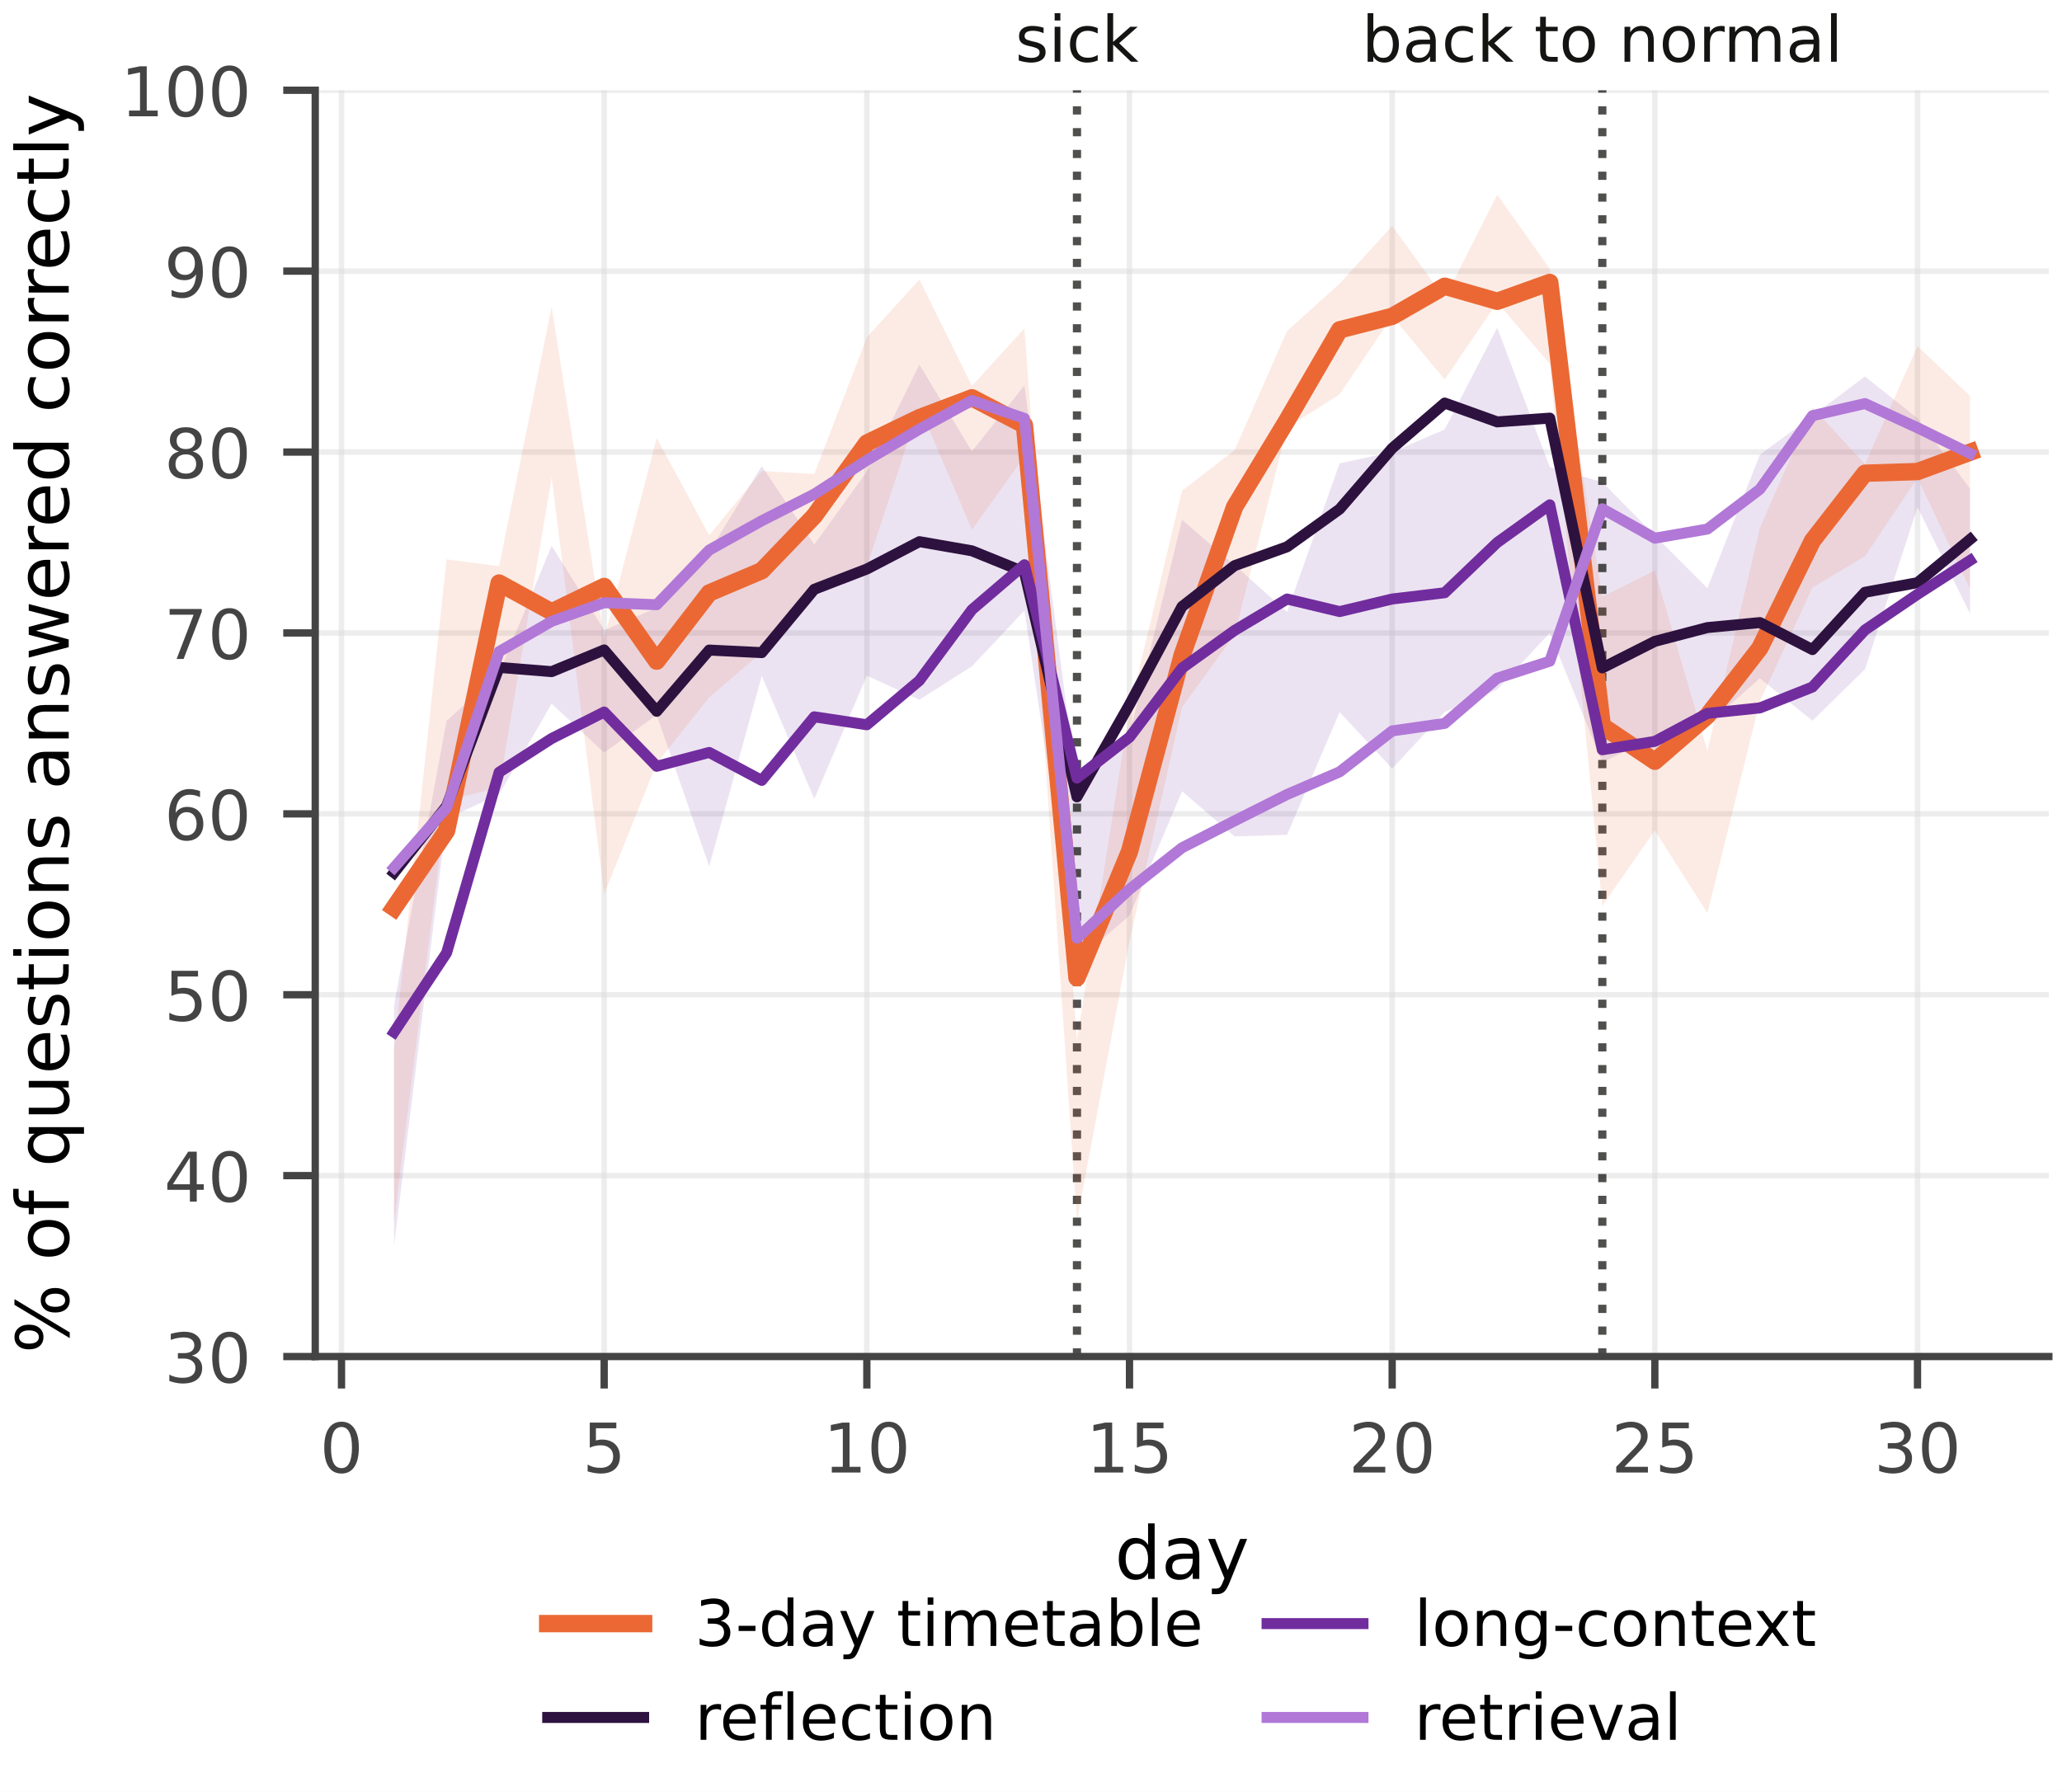
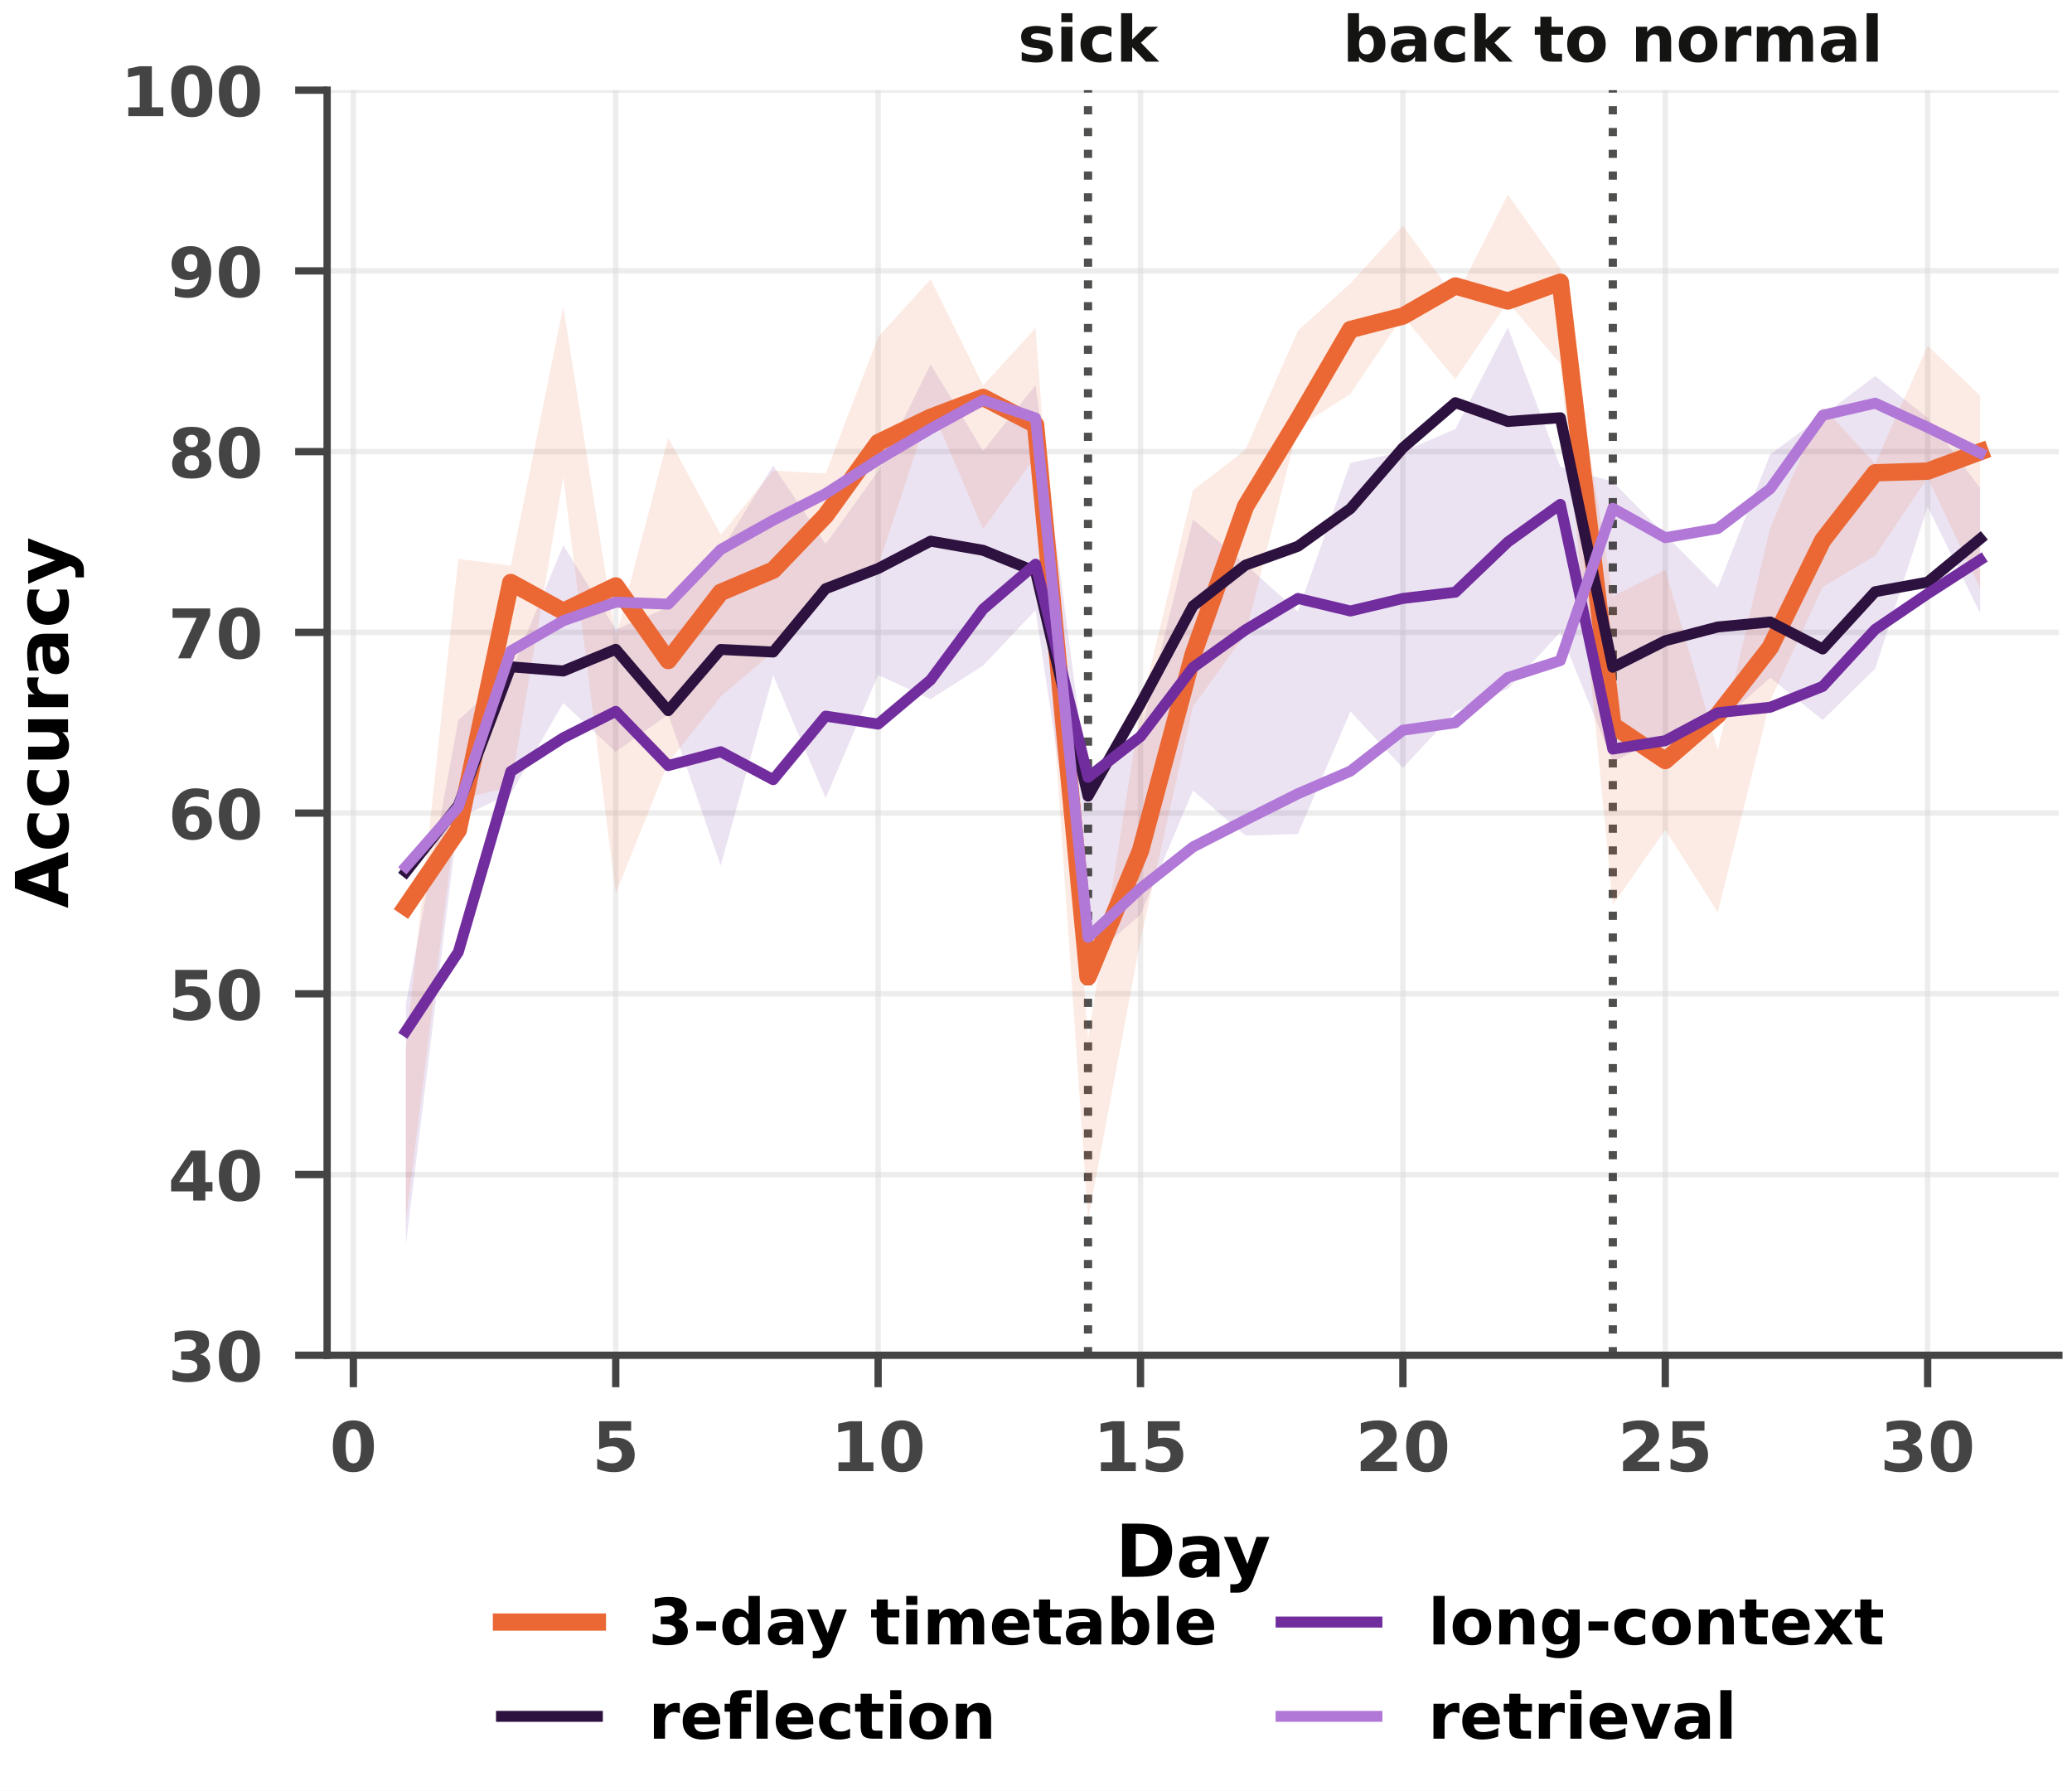
- <svg xmlns="http://www.w3.org/2000/svg" xmlns:xlink="http://www.w3.org/1999/xlink" width="225.658pt" height="196.129pt" viewBox="0 0 225.658 196.129" version="1.1">
+ <svg xmlns="http://www.w3.org/2000/svg" xmlns:xlink="http://www.w3.org/1999/xlink" width="226.998pt" height="196.184pt" viewBox="0 0 226.998 196.184" version="1.1">
  <defs>
    <style type="text/css">*{stroke-linejoin: round; stroke-linecap: butt}</style>
  </defs>
  <g id="figure_1">
    <g id="patch_1">
-       <path d="M 0 196.129  L 225.658 196.129  L 225.658 0  L 0 0  z " style="fill: #ffffff" />
+       <path d="M 0 196.184  L 226.998 196.184  L 226.998 0  L 0 0  z " style="fill: #ffffff" />
    </g>
    <g id="axes_1">
      <g id="patch_2">
-         <path d="M 34.498 148.478  L 224.218 148.478  L 224.218 9.878  L 34.498 9.878  z " style="fill: #ffffff" />
+         <path d="M 35.838 148.478  L 225.558 148.478  L 225.558 9.878  L 35.838 9.878  z " style="fill: #ffffff" />
      </g>
      <g id="matplotlib.axis_1">
        <g id="xtick_1">
          <g id="line2d_1">
-             <path d="M 37.373 148.478  L 37.373 9.878  " clip-path="url(#pf1d4c312cf)" style="fill: none; stroke: #dddddd; stroke-opacity: 0.5; stroke-width: 0.6; stroke-linecap: square" />
+             <path d="M 38.712 148.478  L 38.712 9.878  " clip-path="url(#pb4bfa4bca5)" style="fill: none; stroke: #dddddd; stroke-opacity: 0.5; stroke-width: 0.6; stroke-linecap: square" />
          </g>
          <g id="line2d_2">
            <defs>
-               <path id="m679e134a0d" d="M 0 0  L 0 3.5  " style="stroke: #444444; stroke-width: 0.8" />
+               <path id="mf8c0efc504" d="M 0 0  L 0 3.5  " style="stroke: #444444; stroke-width: 0.8" />
            </defs>
            <g>
-               <use xlink:href="#m679e134a0d" x="37.373" y="148.478" style="fill: #444444; stroke: #444444; stroke-width: 0.8" />
+               <use xlink:href="#mf8c0efc504" x="38.712" y="148.478" style="fill: #444444; stroke: #444444; stroke-width: 0.8" />
            </g>
          </g>
          <g id="text_1">
-             <text style="font-size: 7.5px; font-family: 'DejaVu Sans', 'Bitstream Vera Sans', 'Computer Modern Sans Serif', 'Lucida Grande', 'Verdana', 'Geneva', 'Lucid', 'Arial', 'Helvetica', 'Avant Garde', sans-serif; text-anchor: middle; fill: #444444" x="37.373" y="161.177" transform="rotate(-0 37.37267 161.1767)">0</text>
+             <text style="font-weight: 700; font-size: 7.5px; font-family: 'DejaVu Sans', 'Bitstream Vera Sans', 'Computer Modern Sans Serif', 'Lucida Grande', 'Verdana', 'Geneva', 'Lucid', 'Arial', 'Helvetica', 'Avant Garde', sans-serif; text-anchor: middle; fill: #444444" x="38.712" y="161.177" transform="rotate(-0 38.71212 161.1767)">0</text>
          </g>
        </g>
        <g id="xtick_2">
          <g id="line2d_3">
-             <path d="M 66.118 148.478  L 66.118 9.878  " clip-path="url(#pf1d4c312cf)" style="fill: none; stroke: #dddddd; stroke-opacity: 0.5; stroke-width: 0.6; stroke-linecap: square" />
+             <path d="M 67.458 148.478  L 67.458 9.878  " clip-path="url(#pb4bfa4bca5)" style="fill: none; stroke: #dddddd; stroke-opacity: 0.5; stroke-width: 0.6; stroke-linecap: square" />
          </g>
          <g id="line2d_4">
            <g>
-               <use xlink:href="#m679e134a0d" x="66.118" y="148.478" style="fill: #444444; stroke: #444444; stroke-width: 0.8" />
+               <use xlink:href="#mf8c0efc504" x="67.458" y="148.478" style="fill: #444444; stroke: #444444; stroke-width: 0.8" />
            </g>
          </g>
          <g id="text_2">
-             <text style="font-size: 7.5px; font-family: 'DejaVu Sans', 'Bitstream Vera Sans', 'Computer Modern Sans Serif', 'Lucida Grande', 'Verdana', 'Geneva', 'Lucid', 'Arial', 'Helvetica', 'Avant Garde', sans-serif; text-anchor: middle; fill: #444444" x="66.118" y="161.177" transform="rotate(-0 66.11813 161.1767)">5</text>
+             <text style="font-weight: 700; font-size: 7.5px; font-family: 'DejaVu Sans', 'Bitstream Vera Sans', 'Computer Modern Sans Serif', 'Lucida Grande', 'Verdana', 'Geneva', 'Lucid', 'Arial', 'Helvetica', 'Avant Garde', sans-serif; text-anchor: middle; fill: #444444" x="67.458" y="161.177" transform="rotate(-0 67.45758 161.1767)">5</text>
          </g>
        </g>
        <g id="xtick_3">
          <g id="line2d_5">
-             <path d="M 94.864 148.478  L 94.864 9.878  " clip-path="url(#pf1d4c312cf)" style="fill: none; stroke: #dddddd; stroke-opacity: 0.5; stroke-width: 0.6; stroke-linecap: square" />
+             <path d="M 96.203 148.478  L 96.203 9.878  " clip-path="url(#pb4bfa4bca5)" style="fill: none; stroke: #dddddd; stroke-opacity: 0.5; stroke-width: 0.6; stroke-linecap: square" />
          </g>
          <g id="line2d_6">
            <g>
-               <use xlink:href="#m679e134a0d" x="94.864" y="148.478" style="fill: #444444; stroke: #444444; stroke-width: 0.8" />
+               <use xlink:href="#mf8c0efc504" x="96.203" y="148.478" style="fill: #444444; stroke: #444444; stroke-width: 0.8" />
            </g>
          </g>
          <g id="text_3">
-             <text style="font-size: 7.5px; font-family: 'DejaVu Sans', 'Bitstream Vera Sans', 'Computer Modern Sans Serif', 'Lucida Grande', 'Verdana', 'Geneva', 'Lucid', 'Arial', 'Helvetica', 'Avant Garde', sans-serif; text-anchor: middle; fill: #444444" x="94.864" y="161.177" transform="rotate(-0 94.86358 161.1767)">10</text>
+             <text style="font-weight: 700; font-size: 7.5px; font-family: 'DejaVu Sans', 'Bitstream Vera Sans', 'Computer Modern Sans Serif', 'Lucida Grande', 'Verdana', 'Geneva', 'Lucid', 'Arial', 'Helvetica', 'Avant Garde', sans-serif; text-anchor: middle; fill: #444444" x="96.203" y="161.177" transform="rotate(-0 96.20303 161.1767)">10</text>
          </g>
        </g>
        <g id="xtick_4">
          <g id="line2d_7">
-             <path d="M 123.609 148.478  L 123.609 9.878  " clip-path="url(#pf1d4c312cf)" style="fill: none; stroke: #dddddd; stroke-opacity: 0.5; stroke-width: 0.6; stroke-linecap: square" />
+             <path d="M 124.948 148.478  L 124.948 9.878  " clip-path="url(#pb4bfa4bca5)" style="fill: none; stroke: #dddddd; stroke-opacity: 0.5; stroke-width: 0.6; stroke-linecap: square" />
          </g>
          <g id="line2d_8">
            <g>
-               <use xlink:href="#m679e134a0d" x="123.609" y="148.478" style="fill: #444444; stroke: #444444; stroke-width: 0.8" />
+               <use xlink:href="#mf8c0efc504" x="124.948" y="148.478" style="fill: #444444; stroke: #444444; stroke-width: 0.8" />
            </g>
          </g>
          <g id="text_4">
-             <text style="font-size: 7.5px; font-family: 'DejaVu Sans', 'Bitstream Vera Sans', 'Computer Modern Sans Serif', 'Lucida Grande', 'Verdana', 'Geneva', 'Lucid', 'Arial', 'Helvetica', 'Avant Garde', sans-serif; text-anchor: middle; fill: #444444" x="123.609" y="161.177" transform="rotate(-0 123.609 161.1767)">15</text>
+             <text style="font-weight: 700; font-size: 7.5px; font-family: 'DejaVu Sans', 'Bitstream Vera Sans', 'Computer Modern Sans Serif', 'Lucida Grande', 'Verdana', 'Geneva', 'Lucid', 'Arial', 'Helvetica', 'Avant Garde', sans-serif; text-anchor: middle; fill: #444444" x="124.948" y="161.177" transform="rotate(-0 124.9485 161.1767)">15</text>
          </g>
        </g>
        <g id="xtick_5">
          <g id="line2d_9">
-             <path d="M 152.354 148.478  L 152.354 9.878  " clip-path="url(#pf1d4c312cf)" style="fill: none; stroke: #dddddd; stroke-opacity: 0.5; stroke-width: 0.6; stroke-linecap: square" />
+             <path d="M 153.694 148.478  L 153.694 9.878  " clip-path="url(#pb4bfa4bca5)" style="fill: none; stroke: #dddddd; stroke-opacity: 0.5; stroke-width: 0.6; stroke-linecap: square" />
          </g>
          <g id="line2d_10">
            <g>
-               <use xlink:href="#m679e134a0d" x="152.354" y="148.478" style="fill: #444444; stroke: #444444; stroke-width: 0.8" />
+               <use xlink:href="#mf8c0efc504" x="153.694" y="148.478" style="fill: #444444; stroke: #444444; stroke-width: 0.8" />
            </g>
          </g>
          <g id="text_5">
-             <text style="font-size: 7.5px; font-family: 'DejaVu Sans', 'Bitstream Vera Sans', 'Computer Modern Sans Serif', 'Lucida Grande', 'Verdana', 'Geneva', 'Lucid', 'Arial', 'Helvetica', 'Avant Garde', sans-serif; text-anchor: middle; fill: #444444" x="152.354" y="161.177" transform="rotate(-0 152.3545 161.1767)">20</text>
+             <text style="font-weight: 700; font-size: 7.5px; font-family: 'DejaVu Sans', 'Bitstream Vera Sans', 'Computer Modern Sans Serif', 'Lucida Grande', 'Verdana', 'Geneva', 'Lucid', 'Arial', 'Helvetica', 'Avant Garde', sans-serif; text-anchor: middle; fill: #444444" x="153.694" y="161.177" transform="rotate(-0 153.6939 161.1767)">20</text>
          </g>
        </g>
        <g id="xtick_6">
          <g id="line2d_11">
-             <path d="M 181.1 148.478  L 181.1 9.878  " clip-path="url(#pf1d4c312cf)" style="fill: none; stroke: #dddddd; stroke-opacity: 0.5; stroke-width: 0.6; stroke-linecap: square" />
+             <path d="M 182.439 148.478  L 182.439 9.878  " clip-path="url(#pb4bfa4bca5)" style="fill: none; stroke: #dddddd; stroke-opacity: 0.5; stroke-width: 0.6; stroke-linecap: square" />
          </g>
          <g id="line2d_12">
            <g>
-               <use xlink:href="#m679e134a0d" x="181.1" y="148.478" style="fill: #444444; stroke: #444444; stroke-width: 0.8" />
+               <use xlink:href="#mf8c0efc504" x="182.439" y="148.478" style="fill: #444444; stroke: #444444; stroke-width: 0.8" />
            </g>
          </g>
          <g id="text_6">
-             <text style="font-size: 7.5px; font-family: 'DejaVu Sans', 'Bitstream Vera Sans', 'Computer Modern Sans Serif', 'Lucida Grande', 'Verdana', 'Geneva', 'Lucid', 'Arial', 'Helvetica', 'Avant Garde', sans-serif; text-anchor: middle; fill: #444444" x="181.1" y="161.177" transform="rotate(-0 181.0999 161.1767)">25</text>
+             <text style="font-weight: 700; font-size: 7.5px; font-family: 'DejaVu Sans', 'Bitstream Vera Sans', 'Computer Modern Sans Serif', 'Lucida Grande', 'Verdana', 'Geneva', 'Lucid', 'Arial', 'Helvetica', 'Avant Garde', sans-serif; text-anchor: middle; fill: #444444" x="182.439" y="161.177" transform="rotate(-0 182.4394 161.1767)">25</text>
          </g>
        </g>
        <g id="xtick_7">
          <g id="line2d_13">
-             <path d="M 209.845 148.478  L 209.845 9.878  " clip-path="url(#pf1d4c312cf)" style="fill: none; stroke: #dddddd; stroke-opacity: 0.5; stroke-width: 0.6; stroke-linecap: square" />
+             <path d="M 211.185 148.478  L 211.185 9.878  " clip-path="url(#pb4bfa4bca5)" style="fill: none; stroke: #dddddd; stroke-opacity: 0.5; stroke-width: 0.6; stroke-linecap: square" />
          </g>
          <g id="line2d_14">
            <g>
-               <use xlink:href="#m679e134a0d" x="209.845" y="148.478" style="fill: #444444; stroke: #444444; stroke-width: 0.8" />
+               <use xlink:href="#mf8c0efc504" x="211.185" y="148.478" style="fill: #444444; stroke: #444444; stroke-width: 0.8" />
            </g>
          </g>
          <g id="text_7">
-             <text style="font-size: 7.5px; font-family: 'DejaVu Sans', 'Bitstream Vera Sans', 'Computer Modern Sans Serif', 'Lucida Grande', 'Verdana', 'Geneva', 'Lucid', 'Arial', 'Helvetica', 'Avant Garde', sans-serif; text-anchor: middle; fill: #444444" x="209.845" y="161.177" transform="rotate(-0 209.8454 161.1767)">30</text>
+             <text style="font-weight: 700; font-size: 7.5px; font-family: 'DejaVu Sans', 'Bitstream Vera Sans', 'Computer Modern Sans Serif', 'Lucida Grande', 'Verdana', 'Geneva', 'Lucid', 'Arial', 'Helvetica', 'Avant Garde', sans-serif; text-anchor: middle; fill: #444444" x="211.185" y="161.177" transform="rotate(-0 211.1849 161.1767)">30</text>
          </g>
        </g>
        <g id="text_8">
-           <text style="font-size: 8px; font-family: 'DejaVu Sans', 'Bitstream Vera Sans', 'Computer Modern Sans Serif', 'Lucida Grande', 'Verdana', 'Geneva', 'Lucid', 'Arial', 'Helvetica', 'Avant Garde', sans-serif; text-anchor: middle" x="129.358" y="172.815" transform="rotate(-0 129.3581 172.8152)">day</text>
+           <text style="font-weight: 700; font-size: 8px; font-family: 'DejaVu Sans', 'Bitstream Vera Sans', 'Computer Modern Sans Serif', 'Lucida Grande', 'Verdana', 'Geneva', 'Lucid', 'Arial', 'Helvetica', 'Avant Garde', sans-serif; text-anchor: middle" x="130.698" y="172.753" transform="rotate(-0 130.6976 172.7527)">Day</text>
        </g>
      </g>
      <g id="matplotlib.axis_2">
        <g id="ytick_1">
          <g id="line2d_15">
-             <path d="M 34.498 148.478  L 224.218 148.478  " clip-path="url(#pf1d4c312cf)" style="fill: none; stroke: #dddddd; stroke-opacity: 0.5; stroke-width: 0.6; stroke-linecap: square" />
+             <path d="M 35.838 148.478  L 225.558 148.478  " clip-path="url(#pb4bfa4bca5)" style="fill: none; stroke: #dddddd; stroke-opacity: 0.5; stroke-width: 0.6; stroke-linecap: square" />
          </g>
          <g id="line2d_16">
            <defs>
-               <path id="m0352e92ad7" d="M 0 0  L -3.5 0  " style="stroke: #444444; stroke-width: 0.8" />
+               <path id="m63251b6480" d="M 0 0  L -3.5 0  " style="stroke: #444444; stroke-width: 0.8" />
            </defs>
            <g>
-               <use xlink:href="#m0352e92ad7" x="34.498" y="148.478" style="fill: #444444; stroke: #444444; stroke-width: 0.8" />
+               <use xlink:href="#m63251b6480" x="35.838" y="148.478" style="fill: #444444; stroke: #444444; stroke-width: 0.8" />
            </g>
          </g>
          <g id="text_9">
-             <text style="font-size: 7.5px; font-family: 'DejaVu Sans', 'Bitstream Vera Sans', 'Computer Modern Sans Serif', 'Lucida Grande', 'Verdana', 'Geneva', 'Lucid', 'Arial', 'Helvetica', 'Avant Garde', sans-serif; text-anchor: end; fill: #444444" x="27.498" y="151.327" transform="rotate(-0 27.49813 151.3273)">30</text>
+             <text style="font-weight: 700; font-size: 7.5px; font-family: 'DejaVu Sans', 'Bitstream Vera Sans', 'Computer Modern Sans Serif', 'Lucida Grande', 'Verdana', 'Geneva', 'Lucid', 'Arial', 'Helvetica', 'Avant Garde', sans-serif; text-anchor: end; fill: #444444" x="28.838" y="151.327" transform="rotate(-0 28.83758 151.3273)">30</text>
          </g>
        </g>
        <g id="ytick_2">
          <g id="line2d_17">
-             <path d="M 34.498 128.678  L 224.218 128.678  " clip-path="url(#pf1d4c312cf)" style="fill: none; stroke: #dddddd; stroke-opacity: 0.5; stroke-width: 0.6; stroke-linecap: square" />
+             <path d="M 35.838 128.678  L 225.558 128.678  " clip-path="url(#pb4bfa4bca5)" style="fill: none; stroke: #dddddd; stroke-opacity: 0.5; stroke-width: 0.6; stroke-linecap: square" />
          </g>
          <g id="line2d_18">
            <g>
-               <use xlink:href="#m0352e92ad7" x="34.498" y="128.678" style="fill: #444444; stroke: #444444; stroke-width: 0.8" />
+               <use xlink:href="#m63251b6480" x="35.838" y="128.678" style="fill: #444444; stroke: #444444; stroke-width: 0.8" />
            </g>
          </g>
          <g id="text_10">
-             <text style="font-size: 7.5px; font-family: 'DejaVu Sans', 'Bitstream Vera Sans', 'Computer Modern Sans Serif', 'Lucida Grande', 'Verdana', 'Geneva', 'Lucid', 'Arial', 'Helvetica', 'Avant Garde', sans-serif; text-anchor: end; fill: #444444" x="27.498" y="131.527" transform="rotate(-0 27.49813 131.5273)">40</text>
+             <text style="font-weight: 700; font-size: 7.5px; font-family: 'DejaVu Sans', 'Bitstream Vera Sans', 'Computer Modern Sans Serif', 'Lucida Grande', 'Verdana', 'Geneva', 'Lucid', 'Arial', 'Helvetica', 'Avant Garde', sans-serif; text-anchor: end; fill: #444444" x="28.838" y="131.527" transform="rotate(-0 28.83758 131.5273)">40</text>
          </g>
        </g>
        <g id="ytick_3">
          <g id="line2d_19">
-             <path d="M 34.498 108.878  L 224.218 108.878  " clip-path="url(#pf1d4c312cf)" style="fill: none; stroke: #dddddd; stroke-opacity: 0.5; stroke-width: 0.6; stroke-linecap: square" />
+             <path d="M 35.838 108.878  L 225.558 108.878  " clip-path="url(#pb4bfa4bca5)" style="fill: none; stroke: #dddddd; stroke-opacity: 0.5; stroke-width: 0.6; stroke-linecap: square" />
          </g>
          <g id="line2d_20">
            <g>
-               <use xlink:href="#m0352e92ad7" x="34.498" y="108.878" style="fill: #444444; stroke: #444444; stroke-width: 0.8" />
+               <use xlink:href="#m63251b6480" x="35.838" y="108.878" style="fill: #444444; stroke: #444444; stroke-width: 0.8" />
            </g>
          </g>
          <g id="text_11">
-             <text style="font-size: 7.5px; font-family: 'DejaVu Sans', 'Bitstream Vera Sans', 'Computer Modern Sans Serif', 'Lucida Grande', 'Verdana', 'Geneva', 'Lucid', 'Arial', 'Helvetica', 'Avant Garde', sans-serif; text-anchor: end; fill: #444444" x="27.498" y="111.727" transform="rotate(-0 27.49813 111.7273)">50</text>
+             <text style="font-weight: 700; font-size: 7.5px; font-family: 'DejaVu Sans', 'Bitstream Vera Sans', 'Computer Modern Sans Serif', 'Lucida Grande', 'Verdana', 'Geneva', 'Lucid', 'Arial', 'Helvetica', 'Avant Garde', sans-serif; text-anchor: end; fill: #444444" x="28.838" y="111.727" transform="rotate(-0 28.83758 111.7273)">50</text>
          </g>
        </g>
        <g id="ytick_4">
          <g id="line2d_21">
-             <path d="M 34.498 89.078  L 224.218 89.078  " clip-path="url(#pf1d4c312cf)" style="fill: none; stroke: #dddddd; stroke-opacity: 0.5; stroke-width: 0.6; stroke-linecap: square" />
+             <path d="M 35.838 89.078  L 225.558 89.078  " clip-path="url(#pb4bfa4bca5)" style="fill: none; stroke: #dddddd; stroke-opacity: 0.5; stroke-width: 0.6; stroke-linecap: square" />
          </g>
          <g id="line2d_22">
            <g>
-               <use xlink:href="#m0352e92ad7" x="34.498" y="89.078" style="fill: #444444; stroke: #444444; stroke-width: 0.8" />
+               <use xlink:href="#m63251b6480" x="35.838" y="89.078" style="fill: #444444; stroke: #444444; stroke-width: 0.8" />
            </g>
          </g>
          <g id="text_12">
-             <text style="font-size: 7.5px; font-family: 'DejaVu Sans', 'Bitstream Vera Sans', 'Computer Modern Sans Serif', 'Lucida Grande', 'Verdana', 'Geneva', 'Lucid', 'Arial', 'Helvetica', 'Avant Garde', sans-serif; text-anchor: end; fill: #444444" x="27.498" y="91.927" transform="rotate(-0 27.49813 91.9273)">60</text>
+             <text style="font-weight: 700; font-size: 7.5px; font-family: 'DejaVu Sans', 'Bitstream Vera Sans', 'Computer Modern Sans Serif', 'Lucida Grande', 'Verdana', 'Geneva', 'Lucid', 'Arial', 'Helvetica', 'Avant Garde', sans-serif; text-anchor: end; fill: #444444" x="28.838" y="91.927" transform="rotate(-0 28.83758 91.9273)">60</text>
          </g>
        </g>
        <g id="ytick_5">
          <g id="line2d_23">
-             <path d="M 34.498 69.278  L 224.218 69.278  " clip-path="url(#pf1d4c312cf)" style="fill: none; stroke: #dddddd; stroke-opacity: 0.5; stroke-width: 0.6; stroke-linecap: square" />
+             <path d="M 35.838 69.278  L 225.558 69.278  " clip-path="url(#pb4bfa4bca5)" style="fill: none; stroke: #dddddd; stroke-opacity: 0.5; stroke-width: 0.6; stroke-linecap: square" />
          </g>
          <g id="line2d_24">
            <g>
-               <use xlink:href="#m0352e92ad7" x="34.498" y="69.278" style="fill: #444444; stroke: #444444; stroke-width: 0.8" />
+               <use xlink:href="#m63251b6480" x="35.838" y="69.278" style="fill: #444444; stroke: #444444; stroke-width: 0.8" />
            </g>
          </g>
          <g id="text_13">
-             <text style="font-size: 7.5px; font-family: 'DejaVu Sans', 'Bitstream Vera Sans', 'Computer Modern Sans Serif', 'Lucida Grande', 'Verdana', 'Geneva', 'Lucid', 'Arial', 'Helvetica', 'Avant Garde', sans-serif; text-anchor: end; fill: #444444" x="27.498" y="72.127" transform="rotate(-0 27.49813 72.1273)">70</text>
+             <text style="font-weight: 700; font-size: 7.5px; font-family: 'DejaVu Sans', 'Bitstream Vera Sans', 'Computer Modern Sans Serif', 'Lucida Grande', 'Verdana', 'Geneva', 'Lucid', 'Arial', 'Helvetica', 'Avant Garde', sans-serif; text-anchor: end; fill: #444444" x="28.838" y="72.127" transform="rotate(-0 28.83758 72.1273)">70</text>
          </g>
        </g>
        <g id="ytick_6">
          <g id="line2d_25">
-             <path d="M 34.498 49.478  L 224.218 49.478  " clip-path="url(#pf1d4c312cf)" style="fill: none; stroke: #dddddd; stroke-opacity: 0.5; stroke-width: 0.6; stroke-linecap: square" />
+             <path d="M 35.838 49.478  L 225.558 49.478  " clip-path="url(#pb4bfa4bca5)" style="fill: none; stroke: #dddddd; stroke-opacity: 0.5; stroke-width: 0.6; stroke-linecap: square" />
          </g>
          <g id="line2d_26">
            <g>
-               <use xlink:href="#m0352e92ad7" x="34.498" y="49.478" style="fill: #444444; stroke: #444444; stroke-width: 0.8" />
+               <use xlink:href="#m63251b6480" x="35.838" y="49.478" style="fill: #444444; stroke: #444444; stroke-width: 0.8" />
            </g>
          </g>
          <g id="text_14">
-             <text style="font-size: 7.5px; font-family: 'DejaVu Sans', 'Bitstream Vera Sans', 'Computer Modern Sans Serif', 'Lucida Grande', 'Verdana', 'Geneva', 'Lucid', 'Arial', 'Helvetica', 'Avant Garde', sans-serif; text-anchor: end; fill: #444444" x="27.498" y="52.327" transform="rotate(-0 27.49813 52.3273)">80</text>
+             <text style="font-weight: 700; font-size: 7.5px; font-family: 'DejaVu Sans', 'Bitstream Vera Sans', 'Computer Modern Sans Serif', 'Lucida Grande', 'Verdana', 'Geneva', 'Lucid', 'Arial', 'Helvetica', 'Avant Garde', sans-serif; text-anchor: end; fill: #444444" x="28.838" y="52.327" transform="rotate(-0 28.83758 52.3273)">80</text>
          </g>
        </g>
        <g id="ytick_7">
          <g id="line2d_27">
-             <path d="M 34.498 29.678  L 224.218 29.678  " clip-path="url(#pf1d4c312cf)" style="fill: none; stroke: #dddddd; stroke-opacity: 0.5; stroke-width: 0.6; stroke-linecap: square" />
+             <path d="M 35.838 29.678  L 225.558 29.678  " clip-path="url(#pb4bfa4bca5)" style="fill: none; stroke: #dddddd; stroke-opacity: 0.5; stroke-width: 0.6; stroke-linecap: square" />
          </g>
          <g id="line2d_28">
            <g>
-               <use xlink:href="#m0352e92ad7" x="34.498" y="29.678" style="fill: #444444; stroke: #444444; stroke-width: 0.8" />
+               <use xlink:href="#m63251b6480" x="35.838" y="29.678" style="fill: #444444; stroke: #444444; stroke-width: 0.8" />
            </g>
          </g>
          <g id="text_15">
-             <text style="font-size: 7.5px; font-family: 'DejaVu Sans', 'Bitstream Vera Sans', 'Computer Modern Sans Serif', 'Lucida Grande', 'Verdana', 'Geneva', 'Lucid', 'Arial', 'Helvetica', 'Avant Garde', sans-serif; text-anchor: end; fill: #444444" x="27.498" y="32.527" transform="rotate(-0 27.49813 32.5273)">90</text>
+             <text style="font-weight: 700; font-size: 7.5px; font-family: 'DejaVu Sans', 'Bitstream Vera Sans', 'Computer Modern Sans Serif', 'Lucida Grande', 'Verdana', 'Geneva', 'Lucid', 'Arial', 'Helvetica', 'Avant Garde', sans-serif; text-anchor: end; fill: #444444" x="28.838" y="32.527" transform="rotate(-0 28.83758 32.5273)">90</text>
          </g>
        </g>
        <g id="ytick_8">
          <g id="line2d_29">
-             <path d="M 34.498 9.878  L 224.218 9.878  " clip-path="url(#pf1d4c312cf)" style="fill: none; stroke: #dddddd; stroke-opacity: 0.5; stroke-width: 0.6; stroke-linecap: square" />
+             <path d="M 35.838 9.878  L 225.558 9.878  " clip-path="url(#pb4bfa4bca5)" style="fill: none; stroke: #dddddd; stroke-opacity: 0.5; stroke-width: 0.6; stroke-linecap: square" />
          </g>
          <g id="line2d_30">
            <g>
-               <use xlink:href="#m0352e92ad7" x="34.498" y="9.878" style="fill: #444444; stroke: #444444; stroke-width: 0.8" />
+               <use xlink:href="#m63251b6480" x="35.838" y="9.878" style="fill: #444444; stroke: #444444; stroke-width: 0.8" />
            </g>
          </g>
          <g id="text_16">
-             <text style="font-size: 7.5px; font-family: 'DejaVu Sans', 'Bitstream Vera Sans', 'Computer Modern Sans Serif', 'Lucida Grande', 'Verdana', 'Geneva', 'Lucid', 'Arial', 'Helvetica', 'Avant Garde', sans-serif; text-anchor: end; fill: #444444" x="27.498" y="12.727" transform="rotate(-0 27.49813 12.7273)">100</text>
+             <text style="font-weight: 700; font-size: 7.5px; font-family: 'DejaVu Sans', 'Bitstream Vera Sans', 'Computer Modern Sans Serif', 'Lucida Grande', 'Verdana', 'Geneva', 'Lucid', 'Arial', 'Helvetica', 'Avant Garde', sans-serif; text-anchor: end; fill: #444444" x="28.838" y="12.727" transform="rotate(-0 28.83758 12.7273)">100</text>
          </g>
        </g>
        <g id="text_17">
-           <text style="font-size: 8px; font-family: 'DejaVu Sans', 'Bitstream Vera Sans', 'Computer Modern Sans Serif', 'Lucida Grande', 'Verdana', 'Geneva', 'Lucid', 'Arial', 'Helvetica', 'Avant Garde', sans-serif; text-anchor: middle" x="7.519" y="79.178" transform="rotate(-90 7.51875 79.17789)">% of questions answered correctly</text>
+           <text style="font-weight: 700; font-size: 8px; font-family: 'DejaVu Sans', 'Bitstream Vera Sans', 'Computer Modern Sans Serif', 'Lucida Grande', 'Verdana', 'Geneva', 'Lucid', 'Arial', 'Helvetica', 'Avant Garde', sans-serif; text-anchor: middle" x="7.456" y="79.178" transform="rotate(-90 7.45625 79.17789)">Accuracy</text>
        </g>
      </g>
      <g id="FillBetweenPolyCollection_1">
        <defs>
-           <path id="m05032e3ad2" d="M 43.122 -86.077  L 43.122 -59.771  L 48.871 -106.528  L 54.62 -109.173  L 60.369 -119.106  L 66.118 -113.75  L 71.867 -117.868  L 77.616 -101.296  L 83.365 -122.15  L 89.114 -108.689  L 94.864 -122.176  L 100.613 -119.538  L 106.362 -123.198  L 112.111 -129.292  L 117.86 -90.964  L 123.609 -95.914  L 129.358 -109.526  L 135.107 -104.576  L 140.856 -104.753  L 146.605 -118.189  L 152.354 -112.001  L 158.104 -118.189  L 163.853 -120.664  L 169.602 -126.851  L 175.351 -112.689  L 181.1 -115.439  L 186.849 -116.814  L 192.598 -121.882  L 198.347 -117.243  L 204.096 -122.875  L 209.845 -140.614  L 215.594 -128.96  L 215.594 -142.643  L 215.594 -142.643  L 209.845 -150.343  L 204.096 -154.927  L 198.347 -150.604  L 192.598 -146.36  L 186.849 -131.746  L 181.1 -137.521  L 175.351 -143.36  L 169.602 -145.001  L 163.853 -160.264  L 158.104 -149.126  L 152.354 -146.651  L 146.605 -145.414  L 140.856 -129.15  L 135.107 -134.276  L 129.358 -139.226  L 123.609 -115.714  L 117.86 -109.939  L 112.111 -153.944  L 106.362 -146.722  L 100.613 -156.227  L 94.864 -144.506  L 89.114 -136.525  L 83.365 -145.114  L 77.616 -135.75  L 71.867 -129.58  L 66.118 -127.166  L 60.369 -136.398  L 54.62 -122.455  L 48.871 -117.226  L 43.122 -86.077  z " />
+           <path id="ma710bb7372" d="M 44.461 -86.131  L 44.461 -59.826  L 50.21 -106.583  L 55.959 -109.227  L 61.708 -119.16  L 67.458 -113.804  L 73.207 -117.923  L 78.956 -101.351  L 84.705 -122.205  L 90.454 -108.744  L 96.203 -122.231  L 101.952 -119.592  L 107.701 -123.252  L 113.45 -129.347  L 119.199 -91.019  L 124.948 -95.969  L 130.698 -109.581  L 136.447 -104.631  L 142.196 -104.808  L 147.945 -118.244  L 153.694 -112.056  L 159.443 -118.244  L 165.192 -120.719  L 170.941 -126.906  L 176.69 -112.744  L 182.439 -115.494  L 188.188 -116.869  L 193.938 -121.936  L 199.687 -117.298  L 205.436 -122.93  L 211.185 -140.669  L 216.934 -129.014  L 216.934 -142.697  L 216.934 -142.697  L 211.185 -150.397  L 205.436 -154.981  L 199.687 -150.658  L 193.938 -146.415  L 188.188 -131.801  L 182.439 -137.576  L 176.69 -143.415  L 170.941 -145.056  L 165.192 -160.319  L 159.443 -149.181  L 153.694 -146.706  L 147.945 -145.469  L 142.196 -129.204  L 136.447 -134.331  L 130.698 -139.281  L 124.948 -115.769  L 119.199 -109.994  L 113.45 -153.998  L 107.701 -146.777  L 101.952 -156.281  L 96.203 -144.561  L 90.454 -136.58  L 84.705 -145.169  L 78.956 -135.804  L 73.207 -129.635  L 67.458 -127.22  L 61.708 -136.452  L 55.959 -122.51  L 50.21 -117.281  L 44.461 -86.131  z " />
        </defs>
-         <g clip-path="url(#pf1d4c312cf)">
-           <use xlink:href="#m05032e3ad2" x="0" y="196.129" style="fill: #712d9e; fill-opacity: 0.13" />
+         <g clip-path="url(#pb4bfa4bca5)">
+           <use xlink:href="#ma710bb7372" x="0" y="196.184" style="fill: #712d9e; fill-opacity: 0.13" />
        </g>
      </g>
      <g id="line2d_31">
-         <path d="M 117.86 148.478  L 117.86 9.878  " clip-path="url(#pf1d4c312cf)" style="fill: none; stroke-dasharray: 0.9,1.485; stroke-dashoffset: 0; stroke: #141413; stroke-opacity: 0.75; stroke-width: 0.9" />
+         <path d="M 119.199 148.478  L 119.199 9.878  " clip-path="url(#pb4bfa4bca5)" style="fill: none; stroke-dasharray: 0.9,1.485; stroke-dashoffset: 0; stroke: #141413; stroke-opacity: 0.75; stroke-width: 0.9" />
      </g>
      <g id="line2d_32">
-         <path d="M 175.351 148.478  L 175.351 9.878  " clip-path="url(#pf1d4c312cf)" style="fill: none; stroke-dasharray: 0.9,1.485; stroke-dashoffset: 0; stroke: #141413; stroke-opacity: 0.75; stroke-width: 0.9" />
+         <path d="M 176.69 148.478  L 176.69 9.878  " clip-path="url(#pb4bfa4bca5)" style="fill: none; stroke-dasharray: 0.9,1.485; stroke-dashoffset: 0; stroke: #141413; stroke-opacity: 0.75; stroke-width: 0.9" />
      </g>
      <g id="FillBetweenPolyCollection_2">
        <defs>
-           <path id="m4390b7cb01" d="M 43.122 -81.281  L 43.122 -62.359  L 48.871 -108.537  L 54.62 -109.904  L 60.369 -143.841  L 66.118 -98.259  L 71.867 -112.569  L 77.616 -119.8  L 83.365 -124.705  L 89.114 -131.108  L 94.864 -134.091  L 100.613 -151.607  L 106.362 -138.138  L 112.111 -146.164  L 117.86 -62.501  L 123.609 -93.133  L 129.358 -118.716  L 135.107 -126.647  L 140.856 -149.307  L 146.605 -152.964  L 152.354 -161.501  L 158.104 -154.584  L 163.853 -163.035  L 169.602 -156.284  L 175.351 -96.979  L 181.1 -105.219  L 186.849 -96.184  L 192.598 -119.358  L 198.347 -131.82  L 204.096 -135.243  L 209.845 -143.813  L 215.594 -131.664  L 215.594 -152.797  L 215.594 -152.797  L 209.845 -158.247  L 204.096 -145.325  L 198.347 -151.552  L 192.598 -138.335  L 186.849 -113.959  L 181.1 -133.689  L 175.351 -130.809  L 169.602 -166.719  L 163.853 -174.818  L 158.104 -163.469  L 152.354 -171.401  L 146.605 -165.089  L 140.856 -159.907  L 135.107 -146.856  L 129.358 -142.412  L 123.609 -118.494  L 117.86 -82.301  L 112.111 -160.192  L 106.362 -153.892  L 100.613 -165.542  L 94.864 -159.212  L 89.114 -144.252  L 83.365 -144.572  L 77.616 -137.548  L 71.867 -148.186  L 66.118 -126.223  L 60.369 -162.544  L 54.62 -134.158  L 48.871 -134.904  L 43.122 -81.281  z " />
+           <path id="m41e07e322d" d="M 44.461 -81.336  L 44.461 -62.414  L 50.21 -108.592  L 55.959 -109.959  L 61.708 -143.896  L 67.458 -98.314  L 73.207 -112.624  L 78.956 -119.855  L 84.705 -124.76  L 90.454 -131.163  L 96.203 -134.145  L 101.952 -151.662  L 107.701 -138.193  L 113.45 -146.219  L 119.199 -62.556  L 124.948 -93.188  L 130.698 -118.77  L 136.447 -126.702  L 142.196 -149.361  L 147.945 -153.019  L 153.694 -161.556  L 159.443 -154.638  L 165.192 -163.089  L 170.941 -156.338  L 176.69 -97.034  L 182.439 -105.273  L 188.188 -96.239  L 193.938 -119.413  L 199.687 -131.875  L 205.436 -135.298  L 211.185 -143.868  L 216.934 -131.718  L 216.934 -152.851  L 216.934 -152.851  L 211.185 -158.302  L 205.436 -145.38  L 199.687 -151.607  L 193.938 -138.39  L 188.188 -114.013  L 182.439 -133.744  L 176.69 -130.864  L 170.941 -166.774  L 165.192 -174.873  L 159.443 -163.524  L 153.694 -171.456  L 147.945 -165.144  L 142.196 -159.961  L 136.447 -146.91  L 130.698 -142.467  L 124.948 -118.549  L 119.199 -82.356  L 113.45 -160.247  L 107.701 -153.947  L 101.952 -165.597  L 96.203 -159.267  L 90.454 -144.307  L 84.705 -144.627  L 78.956 -137.603  L 73.207 -148.241  L 67.458 -126.278  L 61.708 -162.599  L 55.959 -134.212  L 50.21 -134.958  L 44.461 -81.336  z " />
        </defs>
-         <g clip-path="url(#pf1d4c312cf)">
-           <use xlink:href="#m4390b7cb01" x="0" y="196.129" style="fill: #eb6834; fill-opacity: 0.13" />
+         <g clip-path="url(#pb4bfa4bca5)">
+           <use xlink:href="#m41e07e322d" x="0" y="196.184" style="fill: #eb6834; fill-opacity: 0.13" />
        </g>
      </g>
      <g id="patch_3">
-         <path d="M 34.498 148.478  L 34.498 9.878  " style="fill: none; stroke: #444444; stroke-width: 0.8; stroke-linejoin: miter; stroke-linecap: square" />
+         <path d="M 35.838 148.478  L 35.838 9.878  " style="fill: none; stroke: #444444; stroke-width: 0.8; stroke-linejoin: miter; stroke-linecap: square" />
      </g>
      <g id="patch_4">
-         <path d="M 34.498 148.478  L 224.218 148.478  " style="fill: none; stroke: #444444; stroke-width: 0.8; stroke-linejoin: miter; stroke-linecap: square" />
+         <path d="M 35.838 148.478  L 225.558 148.478  " style="fill: none; stroke: #444444; stroke-width: 0.8; stroke-linejoin: miter; stroke-linecap: square" />
      </g>
      <g id="text_18">
-         <text style="font-size: 7px; font-family: 'DejaVu Sans', 'Bitstream Vera Sans', 'Computer Modern Sans Serif', 'Lucida Grande', 'Verdana', 'Geneva', 'Lucid', 'Arial', 'Helvetica', 'Avant Garde', sans-serif; text-anchor: middle; fill: #141413" x="117.86" y="6.759" transform="rotate(-0 117.8599 6.758906)">sick</text>
+         <text style="font-weight: 700; font-size: 7px; font-family: 'DejaVu Sans', 'Bitstream Vera Sans', 'Computer Modern Sans Serif', 'Lucida Grande', 'Verdana', 'Geneva', 'Lucid', 'Arial', 'Helvetica', 'Avant Garde', sans-serif; text-anchor: middle; fill: #141413" x="119.199" y="6.759" transform="rotate(-0 119.1994 6.758906)">sick</text>
      </g>
      <g id="text_19">
-         <text style="font-size: 7px; font-family: 'DejaVu Sans', 'Bitstream Vera Sans', 'Computer Modern Sans Serif', 'Lucida Grande', 'Verdana', 'Geneva', 'Lucid', 'Arial', 'Helvetica', 'Avant Garde', sans-serif; text-anchor: middle; fill: #141413" x="175.351" y="6.759" transform="rotate(-0 175.3509 6.758906)">back to normal</text>
+         <text style="font-weight: 700; font-size: 7px; font-family: 'DejaVu Sans', 'Bitstream Vera Sans', 'Computer Modern Sans Serif', 'Lucida Grande', 'Verdana', 'Geneva', 'Lucid', 'Arial', 'Helvetica', 'Avant Garde', sans-serif; text-anchor: middle; fill: #141413" x="176.69" y="6.759" transform="rotate(-0 176.6903 6.758906)">back to normal</text>
      </g>
      <g id="line2d_33">
-         <path d="M 43.122 99.359  L 48.871 90.939  L 54.62 63.815  L 60.369 66.974  L 66.118 64.192  L 71.867 72.365  L 77.616 64.899  L 83.365 62.465  L 89.114 56.472  L 94.864 48.494  L 100.613 45.716  L 106.362 43.54  L 112.111 46.533  L 117.86 107.022  L 123.609 93.203  L 129.358 71.753  L 135.107 55.489  L 140.856 46.001  L 146.605 36.101  L 152.354 34.628  L 158.104 31.328  L 163.853 32.978  L 169.602 30.915  L 175.351 79.455  L 181.1 83.323  L 186.849 78.339  L 192.598 70.928  L 198.347 59.19  L 204.096 51.796  L 209.845 51.614  L 215.594 49.499  " clip-path="url(#pf1d4c312cf)" style="fill: none; stroke: #eb6834; stroke-width: 1.9; stroke-linecap: square" />
+         <path d="M 44.461 99.359  L 50.21 90.939  L 55.959 63.815  L 61.708 66.974  L 67.458 64.192  L 73.207 72.365  L 78.956 64.899  L 84.705 62.465  L 90.454 56.472  L 96.203 48.494  L 101.952 45.716  L 107.701 43.54  L 113.45 46.533  L 119.199 107.022  L 124.948 93.203  L 130.698 71.753  L 136.447 55.489  L 142.196 46.001  L 147.945 36.101  L 153.694 34.628  L 159.443 31.328  L 165.192 32.978  L 170.941 30.915  L 176.69 79.455  L 182.439 83.323  L 188.188 78.339  L 193.938 70.928  L 199.687 59.19  L 205.436 51.796  L 211.185 51.614  L 216.934 49.499  " clip-path="url(#pb4bfa4bca5)" style="fill: none; stroke: #eb6834; stroke-width: 1.9; stroke-linecap: square" />
      </g>
      <g id="line2d_34">
-         <path d="M 43.122 95.524  L 48.871 88.24  L 54.62 73.051  L 60.369 73.513  L 66.118 71.138  L 71.867 77.856  L 77.616 71.152  L 83.365 71.433  L 89.114 64.498  L 94.864 62.284  L 100.613 59.287  L 106.362 60.289  L 112.111 62.619  L 117.86 87.222  L 123.609 77.115  L 129.358 66.39  L 135.107 61.912  L 140.856 59.849  L 146.605 55.724  L 152.354 49.065  L 158.104 44.115  L 163.853 46.178  L 169.602 45.765  L 175.351 73.107  L 181.1 70.199  L 186.849 68.691  L 192.598 68.144  L 198.347 71.101  L 204.096 64.826  L 209.845 63.776  L 215.594 59.036  " clip-path="url(#pf1d4c312cf)" style="fill: none; stroke: #2d123f; stroke-width: 1.2; stroke-linecap: square" />
+         <path d="M 44.461 95.524  L 50.21 88.24  L 55.959 73.051  L 61.708 73.513  L 67.458 71.138  L 73.207 77.856  L 78.956 71.152  L 84.705 71.433  L 90.454 64.498  L 96.203 62.284  L 101.952 59.287  L 107.701 60.289  L 113.45 62.619  L 119.199 87.222  L 124.948 77.115  L 130.698 66.39  L 136.447 61.912  L 142.196 59.849  L 147.945 55.724  L 153.694 49.065  L 159.443 44.115  L 165.192 46.178  L 170.941 45.765  L 176.69 73.107  L 182.439 70.199  L 188.188 68.691  L 193.938 68.144  L 199.687 71.101  L 205.436 64.826  L 211.185 63.776  L 216.934 59.036  " clip-path="url(#pb4bfa4bca5)" style="fill: none; stroke: #2d123f; stroke-width: 1.2; stroke-linecap: square" />
      </g>
      <g id="line2d_35">
-         <path d="M 43.122 112.98  L 48.871 104.305  L 54.62 84.527  L 60.369 80.834  L 66.118 77.936  L 71.867 83.873  L 77.616 82.358  L 83.365 85.418  L 89.114 78.457  L 94.864 79.328  L 100.613 74.492  L 106.362 66.739  L 112.111 61.813  L 117.86 85.159  L 123.609 80.69  L 129.358 73.128  L 135.107 69.003  L 140.856 65.565  L 146.605 66.94  L 152.354 65.565  L 158.104 64.878  L 163.853 59.378  L 169.602 55.253  L 175.351 82.065  L 181.1 81.149  L 186.849 78.084  L 192.598 77.483  L 198.347 75.198  L 204.096 68.954  L 209.845 65.048  L 215.594 61.342  " clip-path="url(#pf1d4c312cf)" style="fill: none; stroke: #712d9e; stroke-width: 1.2; stroke-linecap: square" />
+         <path d="M 44.461 112.98  L 50.21 104.305  L 55.959 84.527  L 61.708 80.834  L 67.458 77.936  L 73.207 83.873  L 78.956 82.358  L 84.705 85.418  L 90.454 78.457  L 96.203 79.328  L 101.952 74.492  L 107.701 66.739  L 113.45 61.813  L 119.199 85.159  L 124.948 80.69  L 130.698 73.128  L 136.447 69.003  L 142.196 65.565  L 147.945 66.94  L 153.694 65.565  L 159.443 64.878  L 165.192 59.378  L 170.941 55.253  L 176.69 82.065  L 182.439 81.149  L 188.188 78.084  L 193.938 77.483  L 199.687 75.198  L 205.436 68.954  L 211.185 65.048  L 216.934 61.342  " clip-path="url(#pb4bfa4bca5)" style="fill: none; stroke: #712d9e; stroke-width: 1.2; stroke-linecap: square" />
      </g>
      <g id="line2d_36">
-         <path d="M 43.122 94.959  L 48.871 88.414  L 54.62 71.32  L 60.369 68.006  L 66.118 65.971  L 71.867 66.187  L 77.616 60.204  L 83.365 57  L 89.114 54.081  L 94.864 50.377  L 100.613 46.978  L 106.362 43.832  L 112.111 45.796  L 117.86 102.69  L 123.609 97.328  L 129.358 92.79  L 135.107 89.844  L 140.856 86.956  L 146.605 84.481  L 152.354 80.003  L 158.104 79.178  L 163.853 74.228  L 169.602 72.372  L 175.351 55.688  L 181.1 58.907  L 186.849 57.907  L 192.598 53.547  L 198.347 45.499  L 204.096 44.172  L 209.845 46.825  L 215.594 49.637  " clip-path="url(#pf1d4c312cf)" style="fill: none; stroke: #b178d7; stroke-width: 1.2; stroke-linecap: square" />
+         <path d="M 44.461 94.959  L 50.21 88.414  L 55.959 71.32  L 61.708 68.006  L 67.458 65.971  L 73.207 66.187  L 78.956 60.204  L 84.705 57  L 90.454 54.081  L 96.203 50.377  L 101.952 46.978  L 107.701 43.832  L 113.45 45.796  L 119.199 102.69  L 124.948 97.328  L 130.698 92.79  L 136.447 89.844  L 142.196 86.956  L 147.945 84.481  L 153.694 80.003  L 159.443 79.178  L 165.192 74.228  L 170.941 72.372  L 176.69 55.688  L 182.439 58.907  L 188.188 57.907  L 193.938 53.547  L 199.687 45.499  L 205.436 44.172  L 211.185 46.825  L 216.934 49.637  " clip-path="url(#pb4bfa4bca5)" style="fill: none; stroke: #b178d7; stroke-width: 1.2; stroke-linecap: square" />
      </g>
      <g id="legend_1">
        <g id="line2d_37">
-           <path d="M 59.937 177.709  L 65.187 177.709  L 70.437 177.709  " style="fill: none; stroke: #eb6834; stroke-width: 1.9; stroke-linecap: square" />
+           <path d="M 54.942 177.709  L 60.192 177.709  L 65.442 177.709  " style="fill: none; stroke: #eb6834; stroke-width: 1.9; stroke-linecap: square" />
        </g>
        <g id="text_20">
-           <text style="font-size: 7px; font-family: 'DejaVu Sans', 'Bitstream Vera Sans', 'Computer Modern Sans Serif', 'Lucida Grande', 'Verdana', 'Geneva', 'Lucid', 'Arial', 'Helvetica', 'Avant Garde', sans-serif; text-anchor: start" x="76.037" y="180.159" transform="rotate(-0 76.03672 180.1588)">3-day timetable</text>
+           <text style="font-weight: 700; font-size: 7px; font-family: 'DejaVu Sans', 'Bitstream Vera Sans', 'Computer Modern Sans Serif', 'Lucida Grande', 'Verdana', 'Geneva', 'Lucid', 'Arial', 'Helvetica', 'Avant Garde', sans-serif; text-anchor: start" x="71.042" y="180.159" transform="rotate(-0 71.04227 180.1588)">3-day timetable</text>
        </g>
        <g id="line2d_38">
-           <path d="M 59.937 187.983  L 65.187 187.983  L 70.437 187.983  " style="fill: none; stroke: #2d123f; stroke-width: 1.2; stroke-linecap: square" />
+           <path d="M 54.942 188.038  L 60.192 188.038  L 65.442 188.038  " style="fill: none; stroke: #2d123f; stroke-width: 1.2; stroke-linecap: square" />
        </g>
        <g id="text_21">
-           <text style="font-size: 7px; font-family: 'DejaVu Sans', 'Bitstream Vera Sans', 'Computer Modern Sans Serif', 'Lucida Grande', 'Verdana', 'Geneva', 'Lucid', 'Arial', 'Helvetica', 'Avant Garde', sans-serif; text-anchor: start" x="76.037" y="190.433" transform="rotate(-0 76.03672 190.4335)">reflection</text>
+           <text style="font-weight: 700; font-size: 7px; font-family: 'DejaVu Sans', 'Bitstream Vera Sans', 'Computer Modern Sans Serif', 'Lucida Grande', 'Verdana', 'Geneva', 'Lucid', 'Arial', 'Helvetica', 'Avant Garde', sans-serif; text-anchor: start" x="71.042" y="190.488" transform="rotate(-0 71.04227 190.4882)">reflection</text>
        </g>
        <g id="line2d_39">
-           <path d="M 138.662 177.709  L 143.912 177.709  L 149.162 177.709  " style="fill: none; stroke: #712d9e; stroke-width: 1.2; stroke-linecap: square" />
+           <path d="M 140.349 177.709  L 145.599 177.709  L 150.849 177.709  " style="fill: none; stroke: #712d9e; stroke-width: 1.2; stroke-linecap: square" />
        </g>
        <g id="text_22">
-           <text style="font-size: 7px; font-family: 'DejaVu Sans', 'Bitstream Vera Sans', 'Computer Modern Sans Serif', 'Lucida Grande', 'Verdana', 'Geneva', 'Lucid', 'Arial', 'Helvetica', 'Avant Garde', sans-serif; text-anchor: start" x="154.762" y="180.159" transform="rotate(-0 154.7616 180.1588)">long-context</text>
+           <text style="font-weight: 700; font-size: 7px; font-family: 'DejaVu Sans', 'Bitstream Vera Sans', 'Computer Modern Sans Serif', 'Lucida Grande', 'Verdana', 'Geneva', 'Lucid', 'Arial', 'Helvetica', 'Avant Garde', sans-serif; text-anchor: start" x="156.449" y="180.159" transform="rotate(-0 156.4488 180.1588)">long-context</text>
        </g>
        <g id="line2d_40">
-           <path d="M 138.662 187.983  L 143.912 187.983  L 149.162 187.983  " style="fill: none; stroke: #b178d7; stroke-width: 1.2; stroke-linecap: square" />
+           <path d="M 140.349 188.038  L 145.599 188.038  L 150.849 188.038  " style="fill: none; stroke: #b178d7; stroke-width: 1.2; stroke-linecap: square" />
        </g>
        <g id="text_23">
-           <text style="font-size: 7px; font-family: 'DejaVu Sans', 'Bitstream Vera Sans', 'Computer Modern Sans Serif', 'Lucida Grande', 'Verdana', 'Geneva', 'Lucid', 'Arial', 'Helvetica', 'Avant Garde', sans-serif; text-anchor: start" x="154.762" y="190.433" transform="rotate(-0 154.7616 190.4335)">retrieval</text>
+           <text style="font-weight: 700; font-size: 7px; font-family: 'DejaVu Sans', 'Bitstream Vera Sans', 'Computer Modern Sans Serif', 'Lucida Grande', 'Verdana', 'Geneva', 'Lucid', 'Arial', 'Helvetica', 'Avant Garde', sans-serif; text-anchor: start" x="156.449" y="190.488" transform="rotate(-0 156.4488 190.4882)">retrieval</text>
        </g>
      </g>
    </g>
  </g>
  <defs>
-     <clipPath id="pf1d4c312cf">
-       <rect x="34.498" y="9.878" width="189.72" height="138.6" />
+     <clipPath id="pb4bfa4bca5">
+       <rect x="35.838" y="9.878" width="189.72" height="138.6" />
    </clipPath>
  </defs>
</svg>
